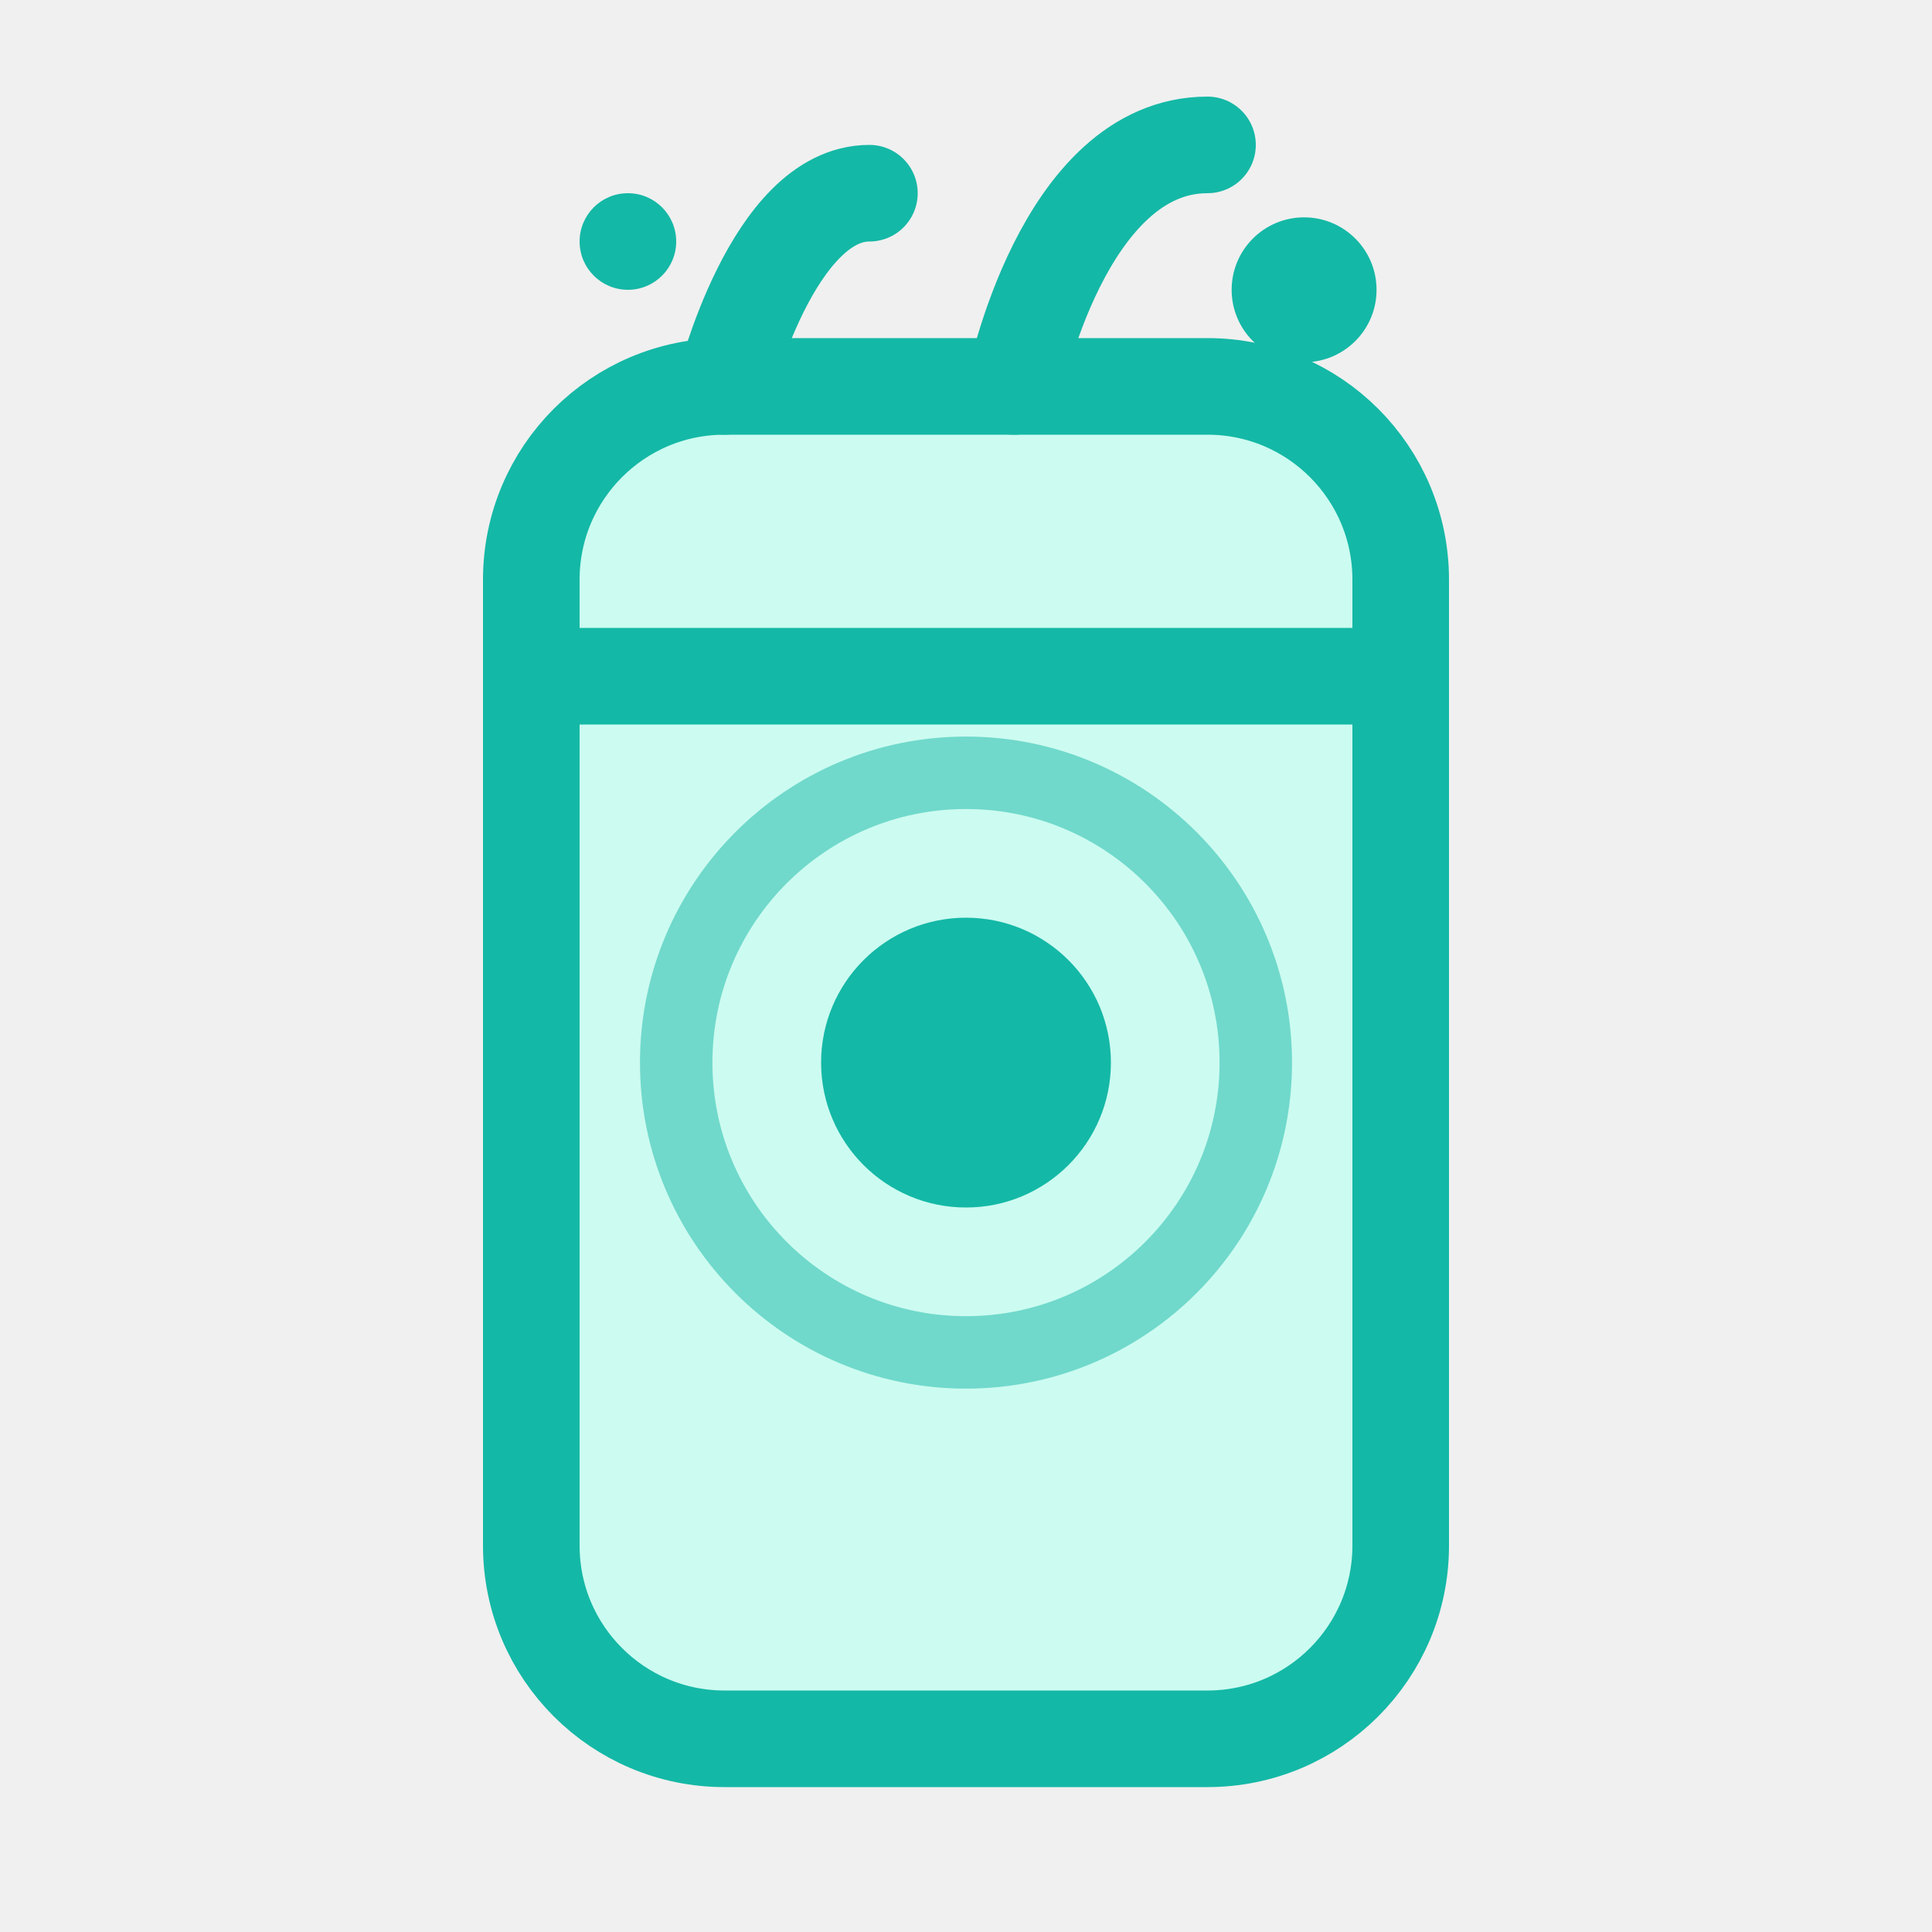
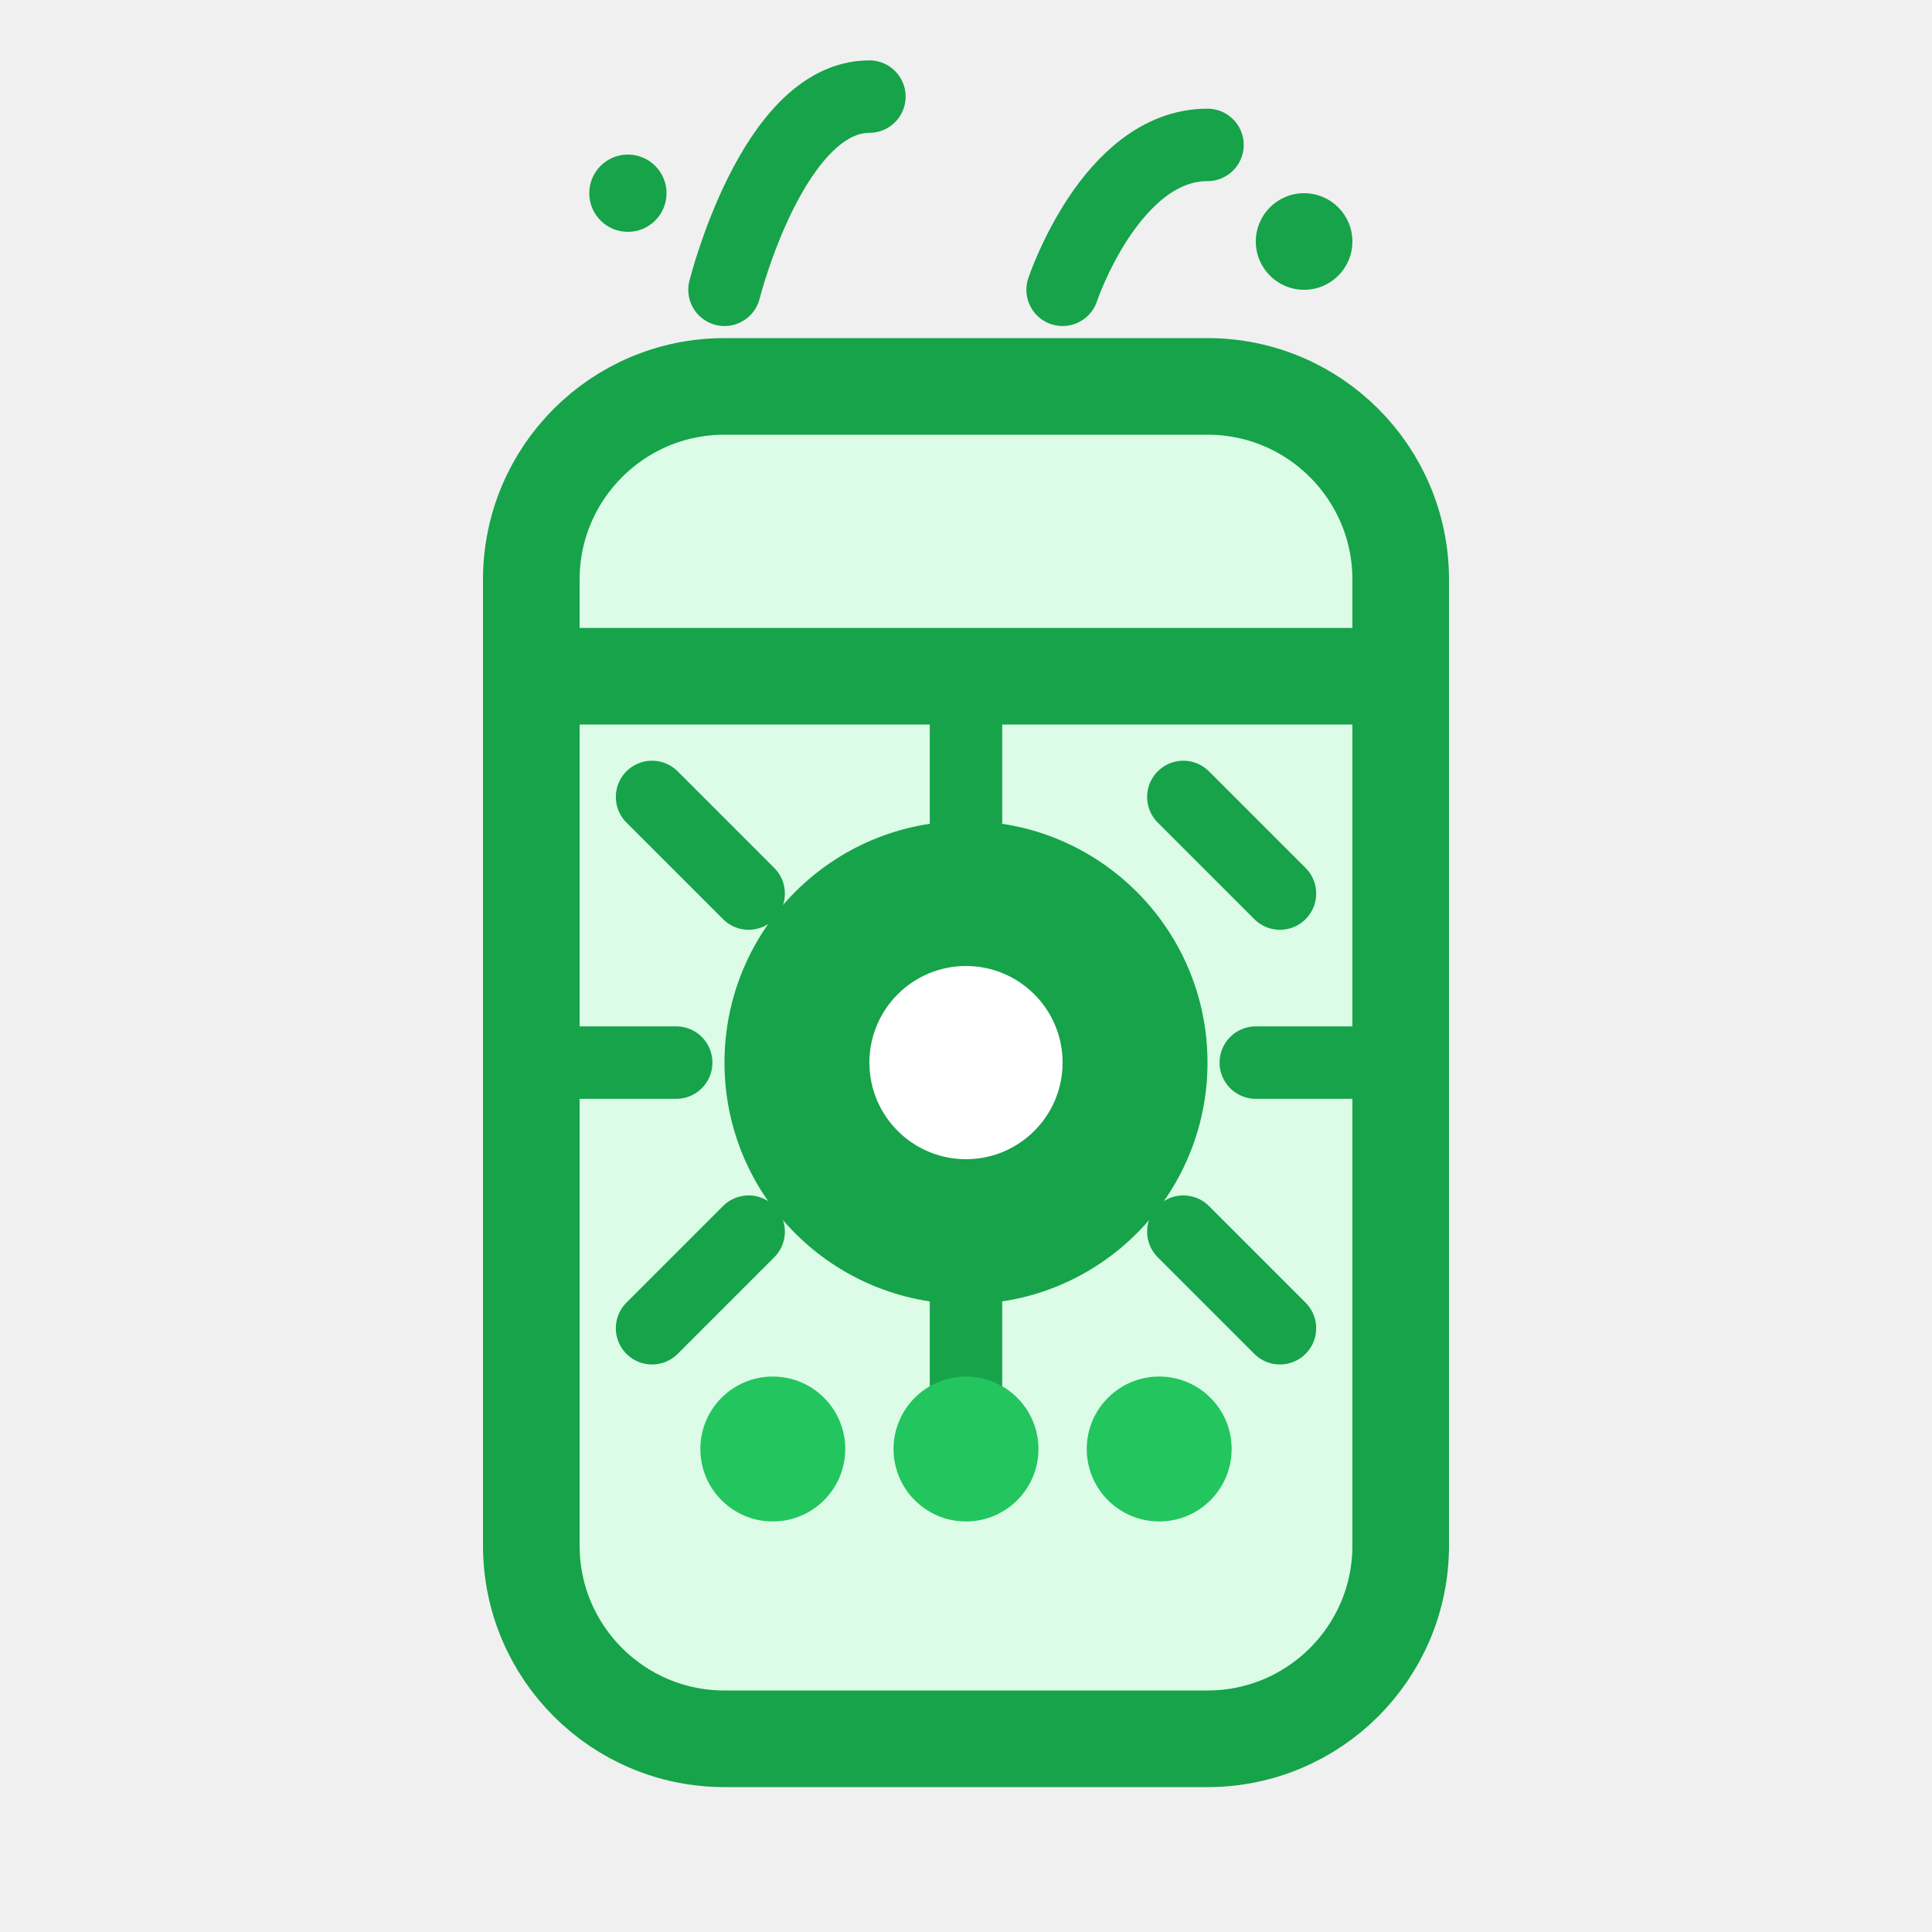
<svg xmlns="http://www.w3.org/2000/svg" width="40" height="40" viewBox="0 0 40 40" fill="none">
-   <rect x="11" y="8" width="18" height="28" rx="4" fill="#CCFBF1" />
-   <rect x="11" y="8" width="18" height="28" rx="4" stroke="#14B8A6" stroke-width="2" stroke-linecap="round" stroke-linejoin="round" />
-   <path d="M11 14H29" stroke="#14B8A6" stroke-width="2" stroke-linecap="round" stroke-linejoin="round" />
-   <circle cx="20" cy="22" r="3" fill="#14B8A6" />
-   <circle cx="20" cy="22" r="6" stroke="#14B8A6" stroke-width="1.5" stroke-opacity="0.5" />
-   <path d="M15 8C15 8 16 4 18 4" stroke="#14B8A6" stroke-width="2" stroke-linecap="round" stroke-linejoin="round" />
-   <path d="M21 8C21 8 22 3 25 3" stroke="#14B8A6" stroke-width="2" stroke-linecap="round" stroke-linejoin="round" />
-   <circle cx="27" cy="6" r="1.5" fill="#14B8A6" />
-   <circle cx="13" cy="5" r="1" fill="#14B8A6" />
+   <rect x="11" y="8" width="18" height="28" rx="4" fill="#DCFCE7" />
+   <rect x="11" y="8" width="18" height="28" rx="4" stroke="#16A34A" stroke-width="2" stroke-linecap="round" stroke-linejoin="round" />
+   <path d="M11 14H29" stroke="#16A34A" stroke-width="2" stroke-linecap="round" stroke-linejoin="round" />
+   <circle cx="20" cy="22" r="5" fill="#16A34A" />
+   <circle cx="20" cy="22" r="2" fill="#fff" />
+   <path d="M20 17V14M20 30V27M14 22H11M29 22H26M15.5 18.5L13.5 16.5M26.5 27.5L24.5 25.5M15.5 25.5L13.5 27.5M26.5 18.5L24.5 16.5" stroke="#16A34A" stroke-width="1.5" stroke-linecap="round" />
+   <path d="M15 6C15 6 16 2 18 2" stroke="#16A34A" stroke-width="1.5" stroke-linecap="round" />
+   <path d="M22 6C22 6 23 3 25 3" stroke="#16A34A" stroke-width="1.5" stroke-linecap="round" />
+   <circle cx="27" cy="5" r="1" fill="#16A34A" />
+   <circle cx="13" cy="4" r="0.8" fill="#16A34A" />
+   <circle cx="16" cy="30" r="1.5" fill="#22C55E" />
+   <circle cx="20" cy="30" r="1.5" fill="#22C55E" />
+   <circle cx="24" cy="30" r="1.5" fill="#22C55E" />
</svg>
